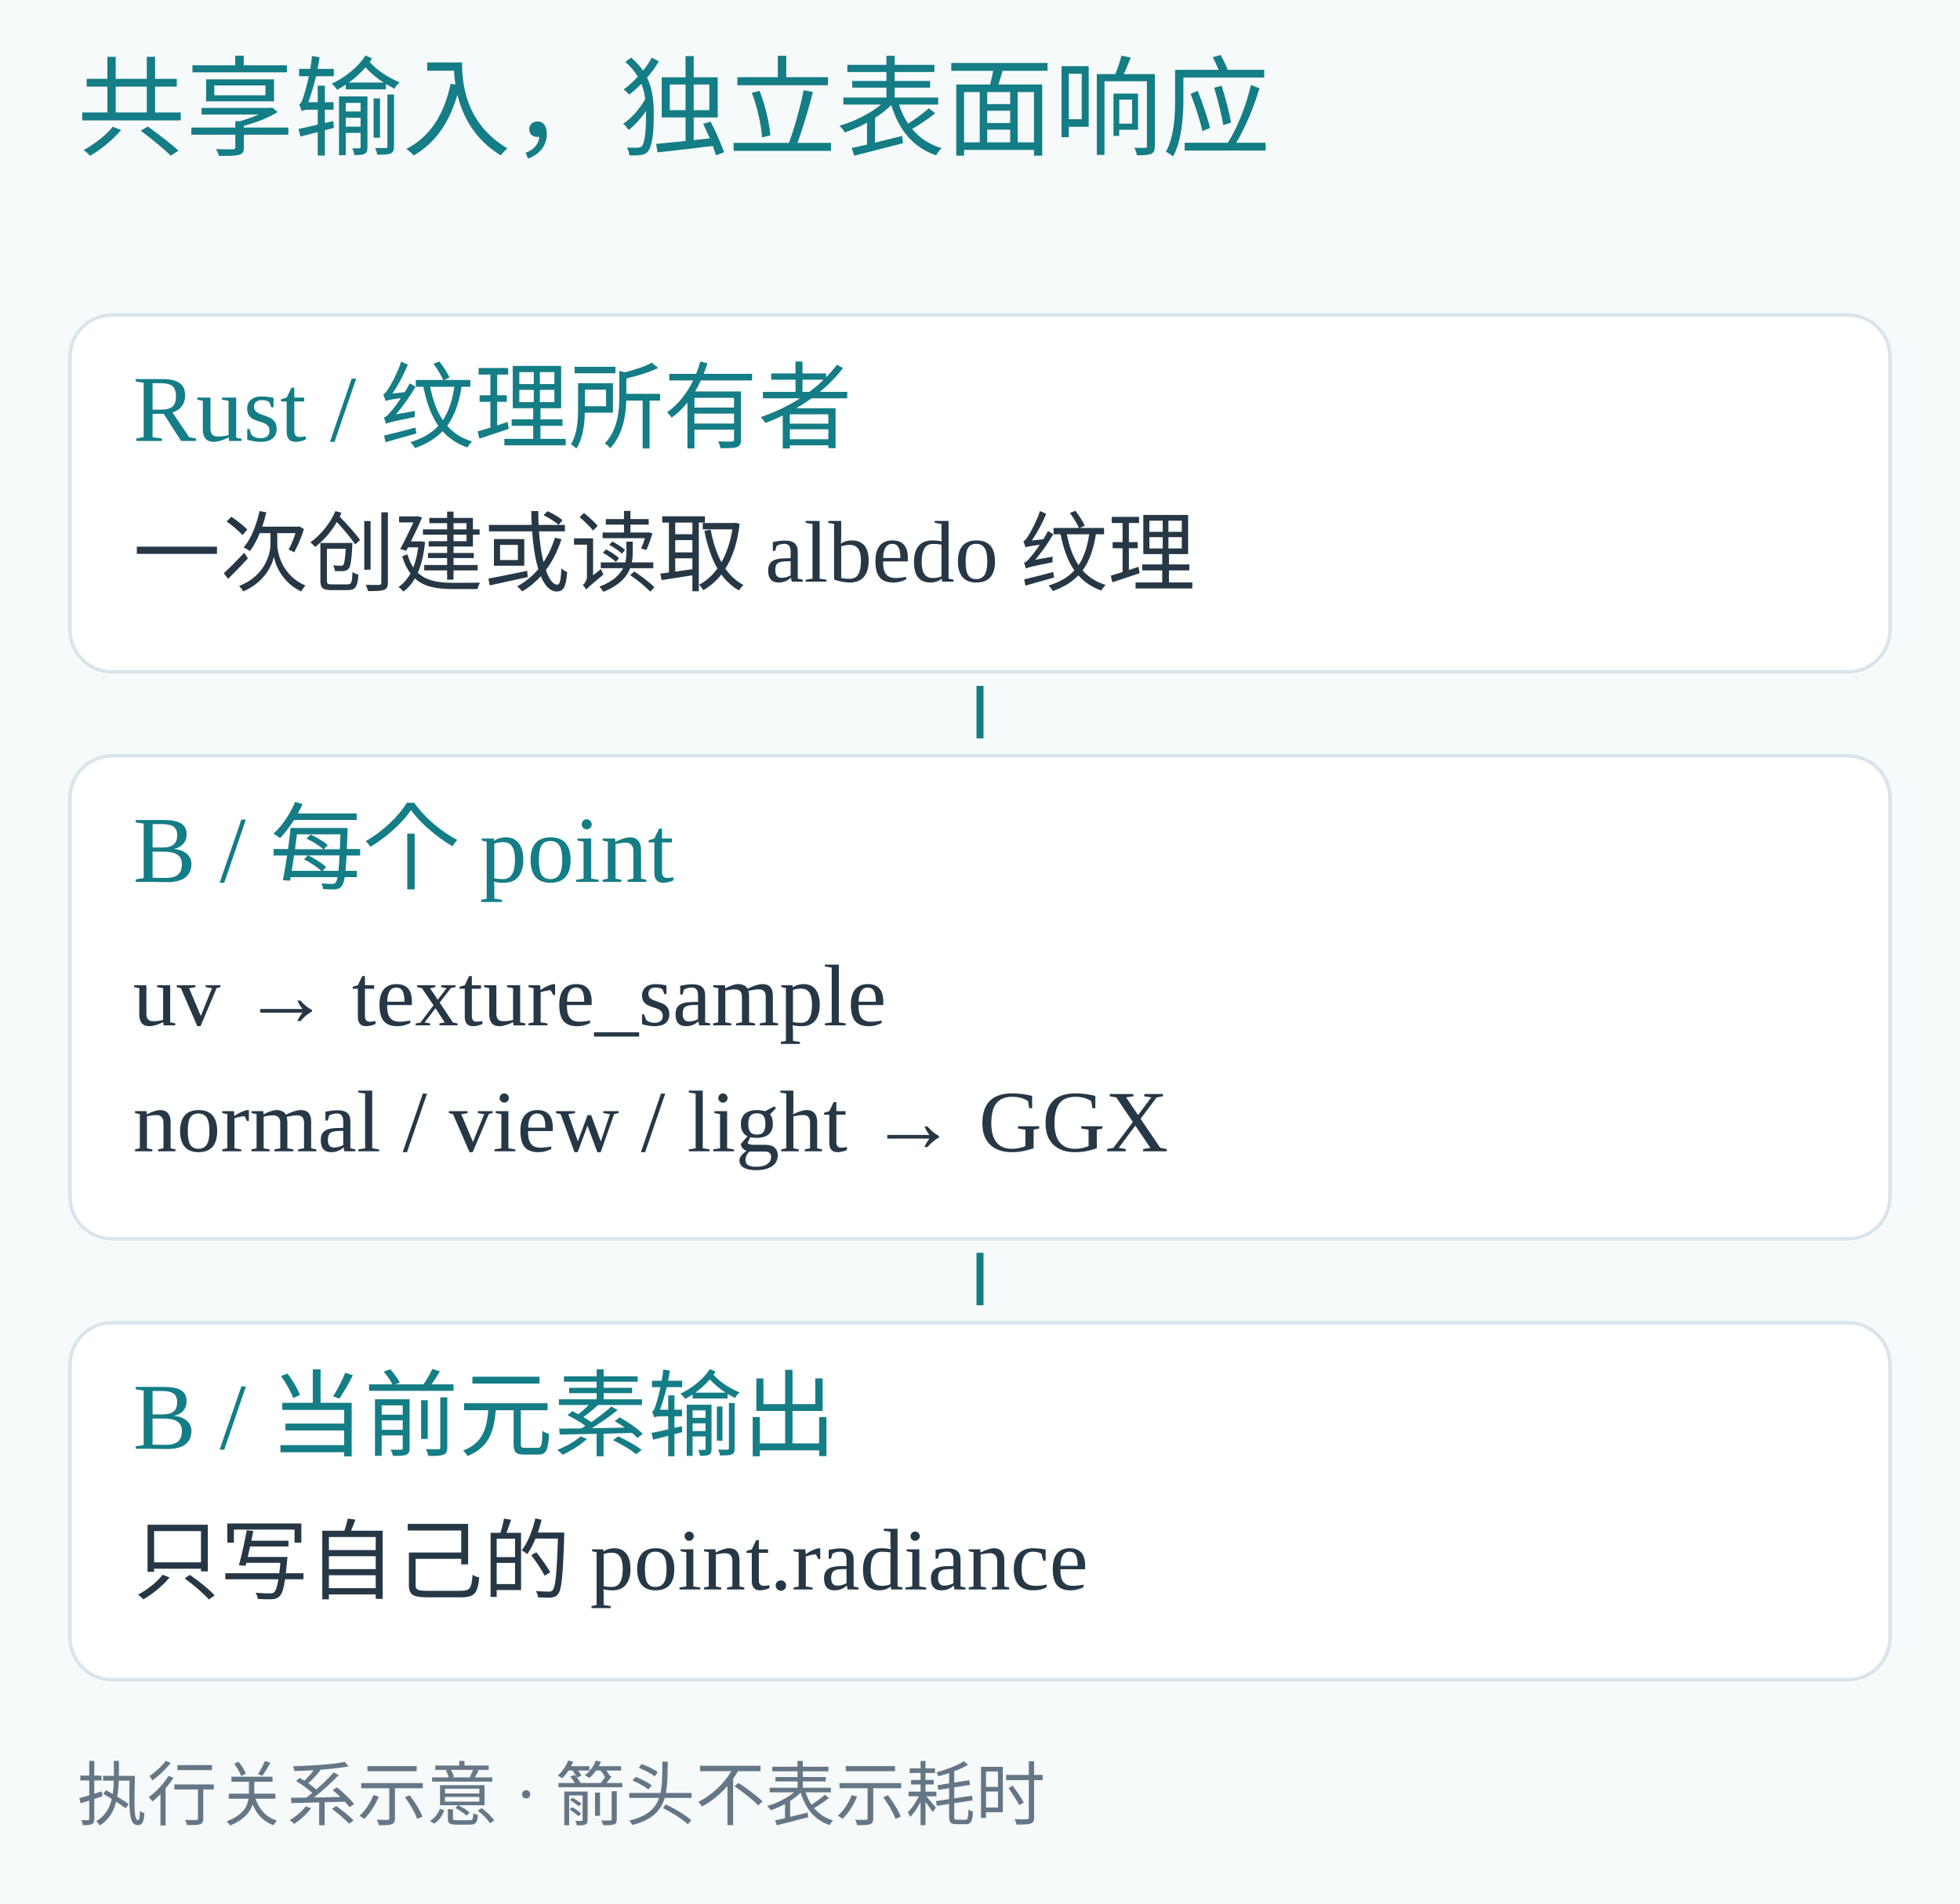
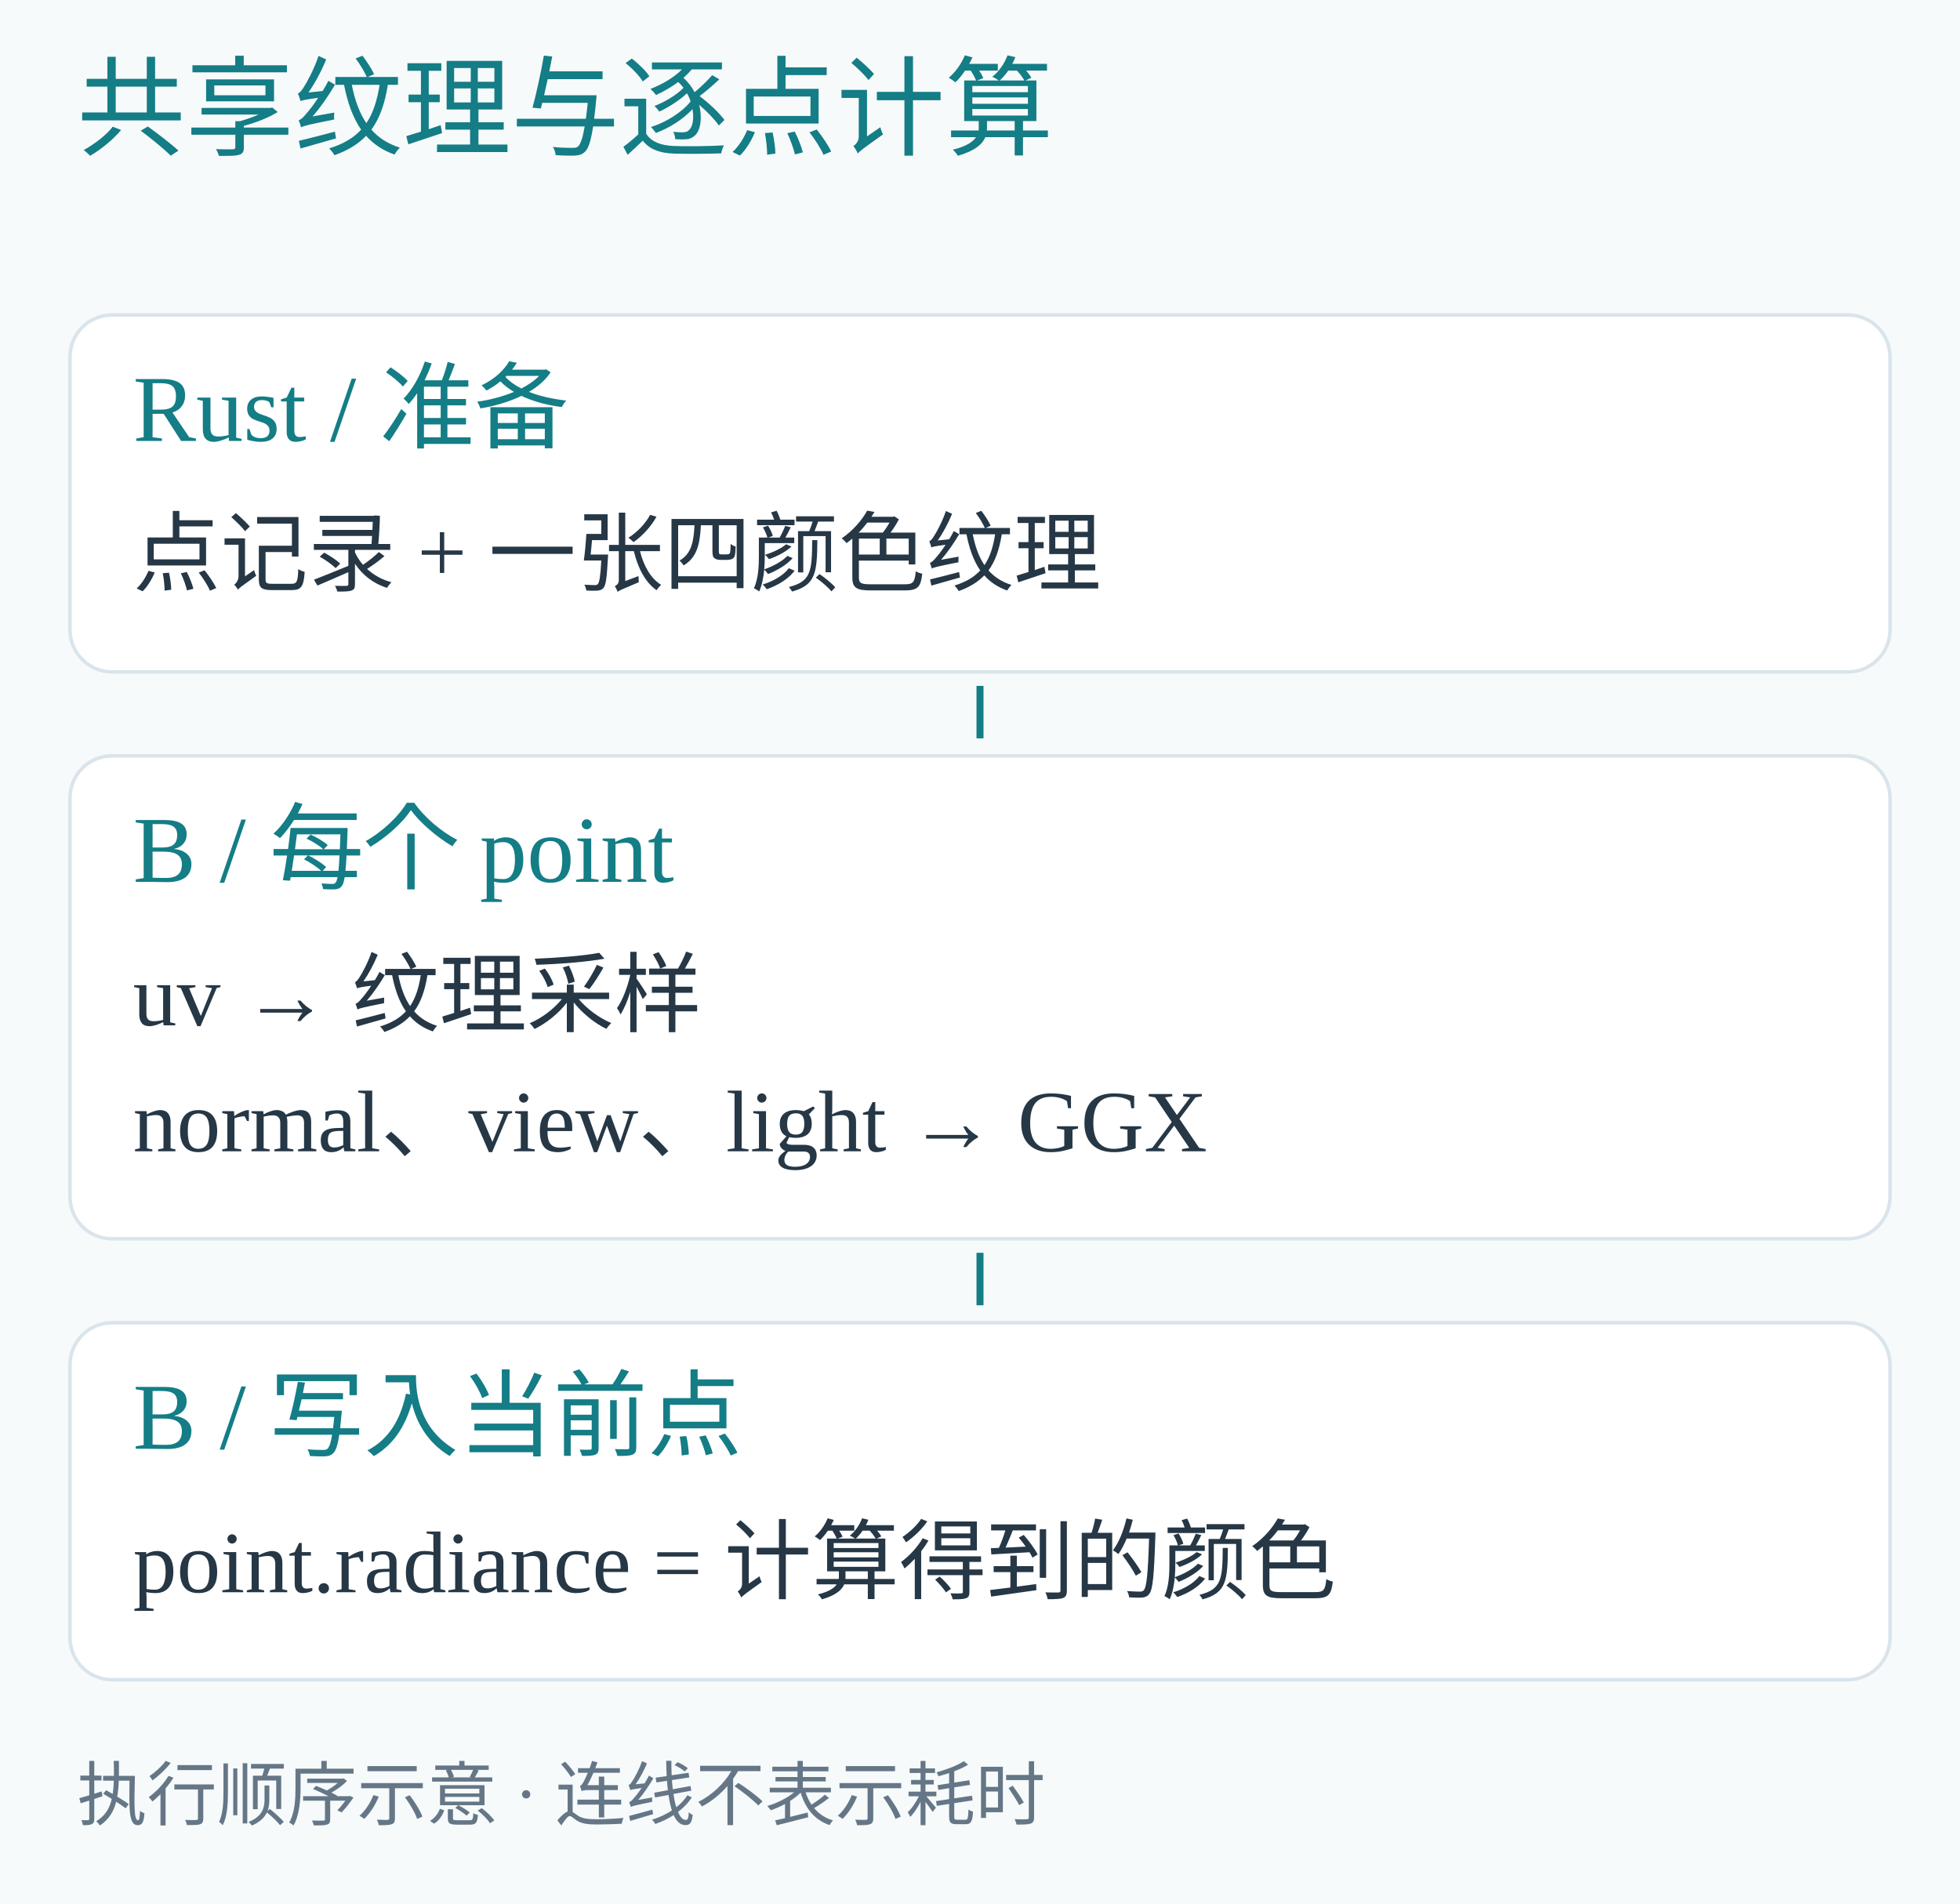
- <svg xmlns="http://www.w3.org/2000/svg" width="560" height="544" viewBox="0 0 560 544">
+ <svg xmlns="http://www.w3.org/2000/svg" width="560" height="544">
  <rect x="0" y="0" width="560" height="544" rx="0" fill="#f7fafb" stroke="#f7fafb" />
-   <text x="22" y="42" fill="#147d86" font-size="31">共享输入，独立表面响应</text>
+   <text x="22" y="42" fill="#147d86" font-size="31">共享纹理与逐点计算</text>
  <rect x="20" y="90" width="520" height="102" rx="12" fill="#ffffff" stroke="#d9e4eb" />
-   <text x="38" y="126" fill="#147d86" font-size="27">Rust / 纹理所有者</text>
-   <text x="38" y="167" fill="#263746" font-size="25">一次创建或读取 albedo 纹理</text>
+   <text x="38" y="126" fill="#147d86" font-size="27">Rust / 准备</text>
+   <text x="38" y="167" fill="#263746" font-size="25">点记录 + 一张四颜色纹理</text>
  <line x1="280" y1="196" x2="280" y2="211" stroke="#147d86" stroke-width="2" />
  <rect x="20" y="216" width="520" height="138" rx="12" fill="#ffffff" stroke="#d9e4eb" />
  <text x="38" y="252" fill="#147d86" font-size="27">B / 每个 point</text>
-   <text x="38" y="293" fill="#263746" font-size="25">uv → texture_sample</text>
-   <text x="38" y="329" fill="#263746" font-size="25">normal / view / light → GGX</text>
+   <text x="38" y="293" fill="#263746" font-size="25">uv → 纹理采样</text>
+   <text x="38" y="329" fill="#263746" font-size="25">normal、view、light → GGX</text>
  <line x1="280" y1="358" x2="280" y2="373" stroke="#147d86" stroke-width="2" />
  <rect x="20" y="378" width="520" height="102" rx="12" fill="#ffffff" stroke="#d9e4eb" />
-   <text x="38" y="414" fill="#147d86" font-size="27">B / 当前元素输出</text>
-   <text x="38" y="455" fill="#263746" font-size="25">只写自己的 point.radiance</text>
-   <text x="22" y="520" fill="#657787" font-size="20">执行关系示意 · 箭头不表示耗时</text>
+   <text x="38" y="414" fill="#147d86" font-size="27">B / 写入当前点</text>
+   <text x="38" y="455" fill="#263746" font-size="25">point.radiance = 计算得到的颜色</text>
+   <text x="22" y="520" fill="#657787" font-size="20">执行顺序示意 · 连线不表示耗时</text>
</svg>
